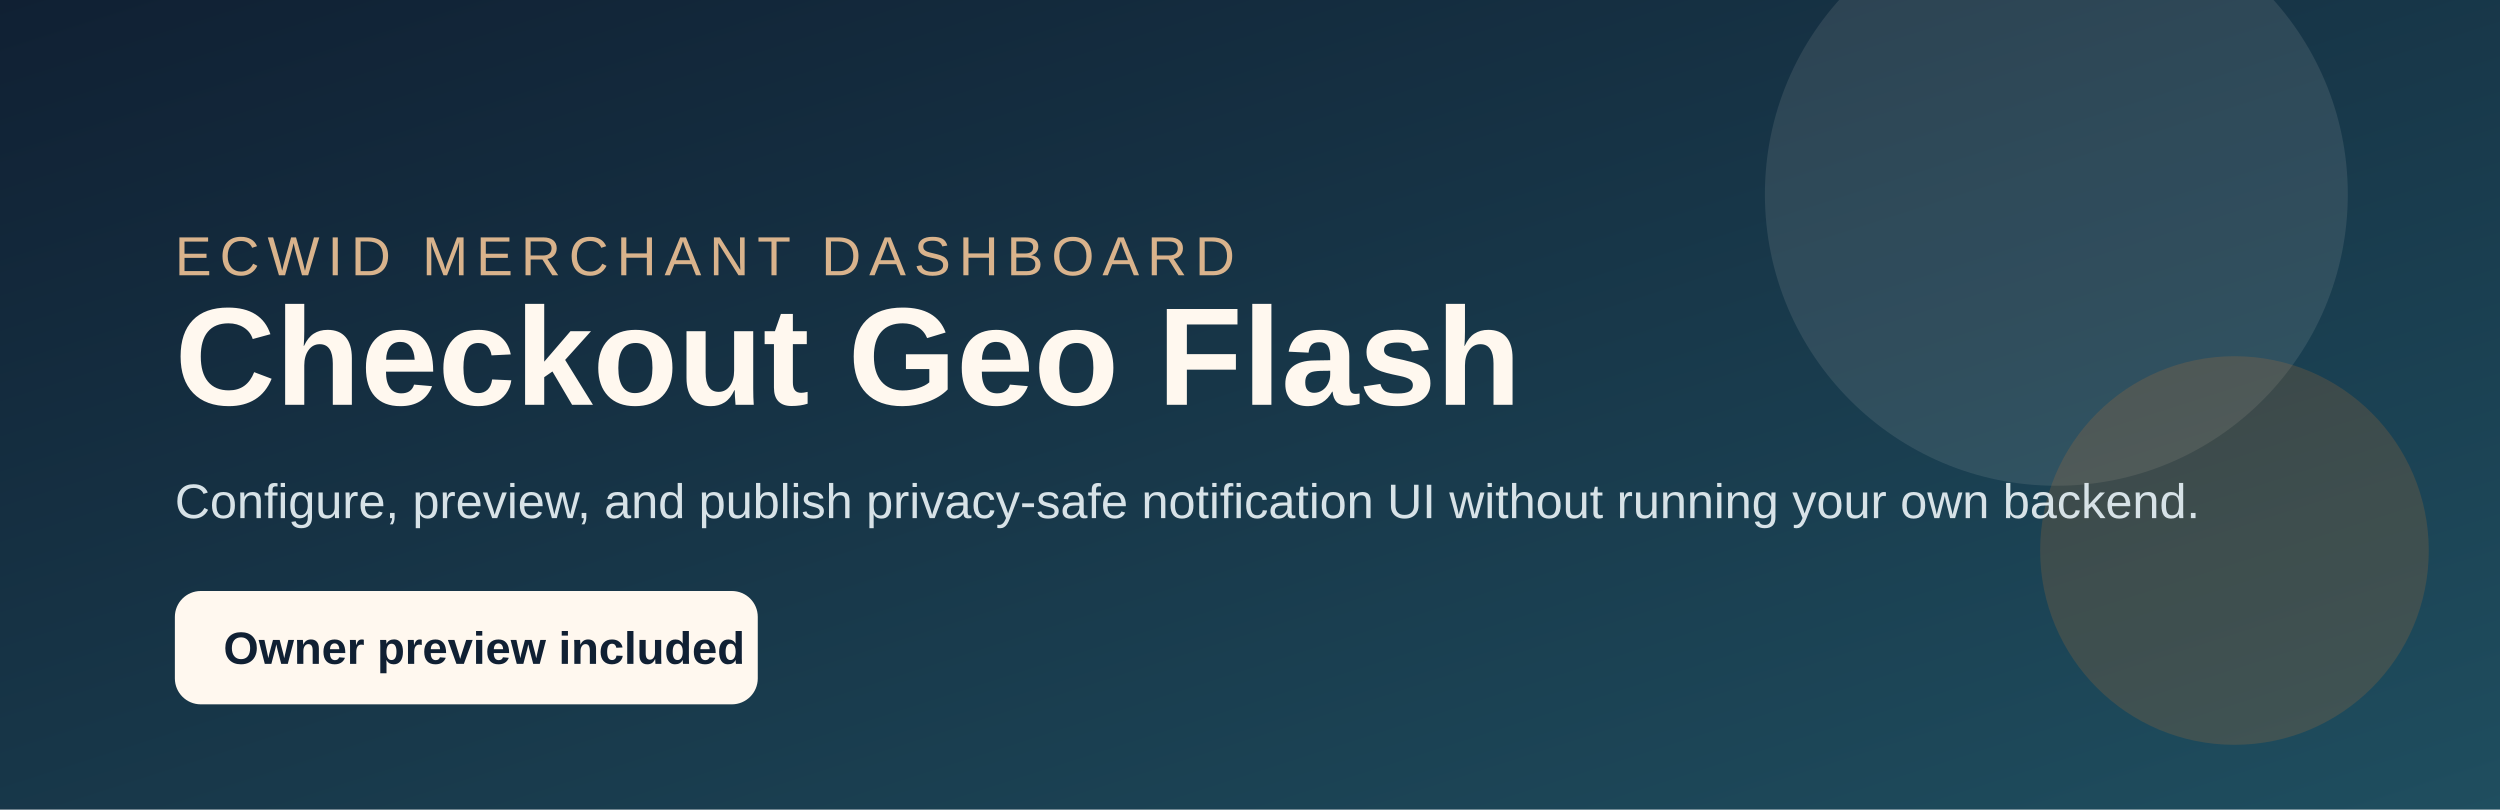
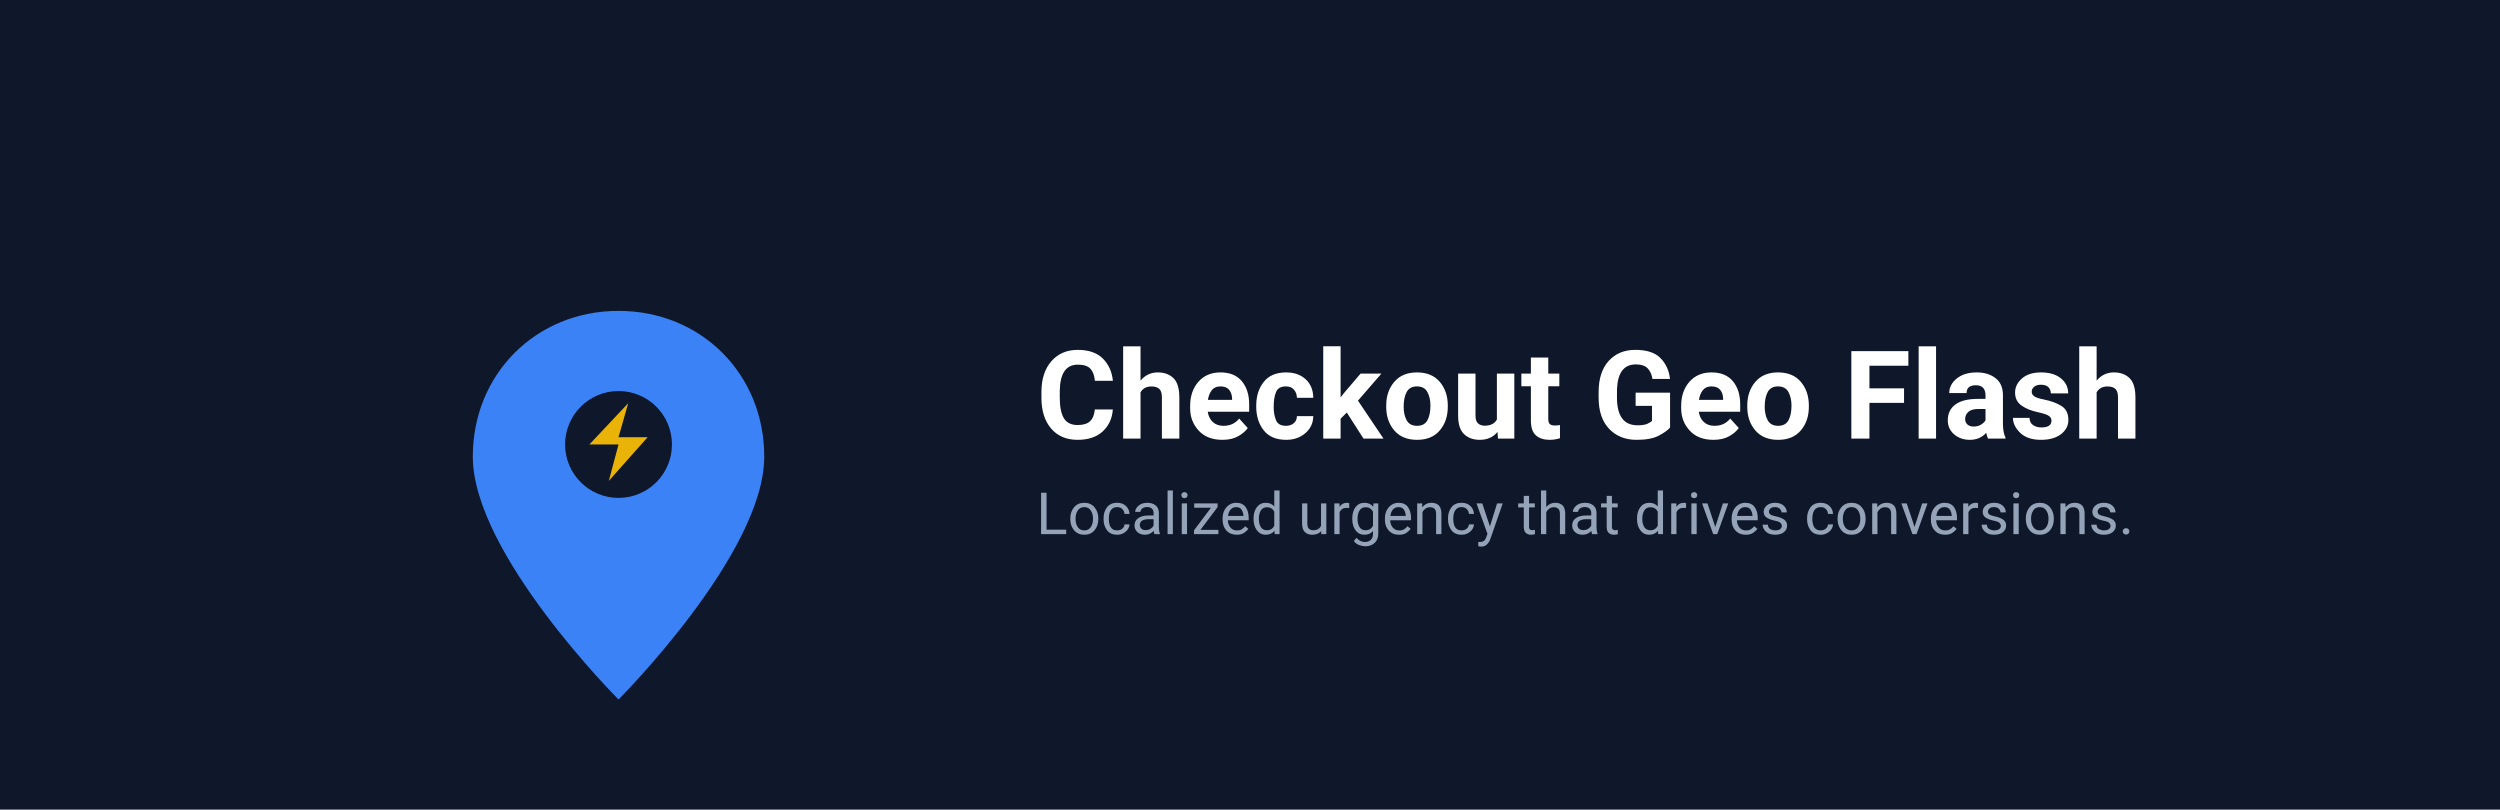
<svg xmlns="http://www.w3.org/2000/svg" viewBox="0 0 1544 500" role="img" aria-labelledby="title desc">
-   <defs>
-     <linearGradient id="bg" x1="0" y1="0" x2="1" y2="1">
-       <stop offset="0%" stop-color="#102033" />
-       <stop offset="100%" stop-color="#1f4e5f" />
-     </linearGradient>
-   </defs>
-   <rect width="1544" height="500" fill="url(#bg)" />
-   <circle cx="1270" cy="120" r="180" fill="#fff8ef" opacity="0.1" />
-   <circle cx="1380" cy="340" r="120" fill="#d87b2d" opacity="0.18" />
-   <text x="108" y="170" font-family="Arial, sans-serif" font-size="34" letter-spacing="5" fill="#d9b38c">ECWID MERCHANT DASHBOARD</text>
-   <text x="108" y="250" font-family="Arial, sans-serif" font-size="86" font-weight="700" fill="#fff8ef">Checkout Geo Flash</text>
-   <text x="108" y="320" font-family="Arial, sans-serif" font-size="30" fill="#d7e2e7">Configure, preview, and publish privacy-safe notification UI without running your own backend.</text>
-   <rect x="108" y="365" width="360" height="70" rx="16" fill="#fff8ef" />
-   <text x="138" y="410" font-family="Arial, sans-serif" font-size="28" font-weight="700" fill="#102033">Owner preview included</text>
+   <rect width="1544" height="500" fill="#0f172a" />
+   <g transform="translate(190, 80)">
+     <path d="M128 48 C94 48 68 74 68 108 C68 148 128 208 128 208 C128 208 188 148 188 108 C188 74 162 48 128 48 Z" fill="#3b82f6" transform="translate(0, 40) scale(1.5)" />
+     <circle cx="128" cy="103" r="22" fill="#0f172a" transform="translate(0, 40) scale(1.5)" />
+     <path d="M132 86 L 116 103 L 128 103 L 124 118 L 140 100 L 128 100 Z" fill="#eab308" transform="translate(0, 40) scale(1.5)" />
+   </g>
+   <text x="640" y="250" font-family="-apple-system, BlinkMacSystemFont, 'Segoe UI', Roboto, Helvetica, Arial, sans-serif" font-size="76" font-weight="700" fill="#ffffff" dominant-baseline="middle">Checkout Geo Flash</text>
+   <text x="640" y="320" font-family="-apple-system, BlinkMacSystemFont, 'Segoe UI', Roboto, Helvetica, Arial, sans-serif" font-size="36" font-weight="400" fill="#94a3b8" dominant-baseline="middle">Localized urgency that drives conversions.</text>
</svg>
